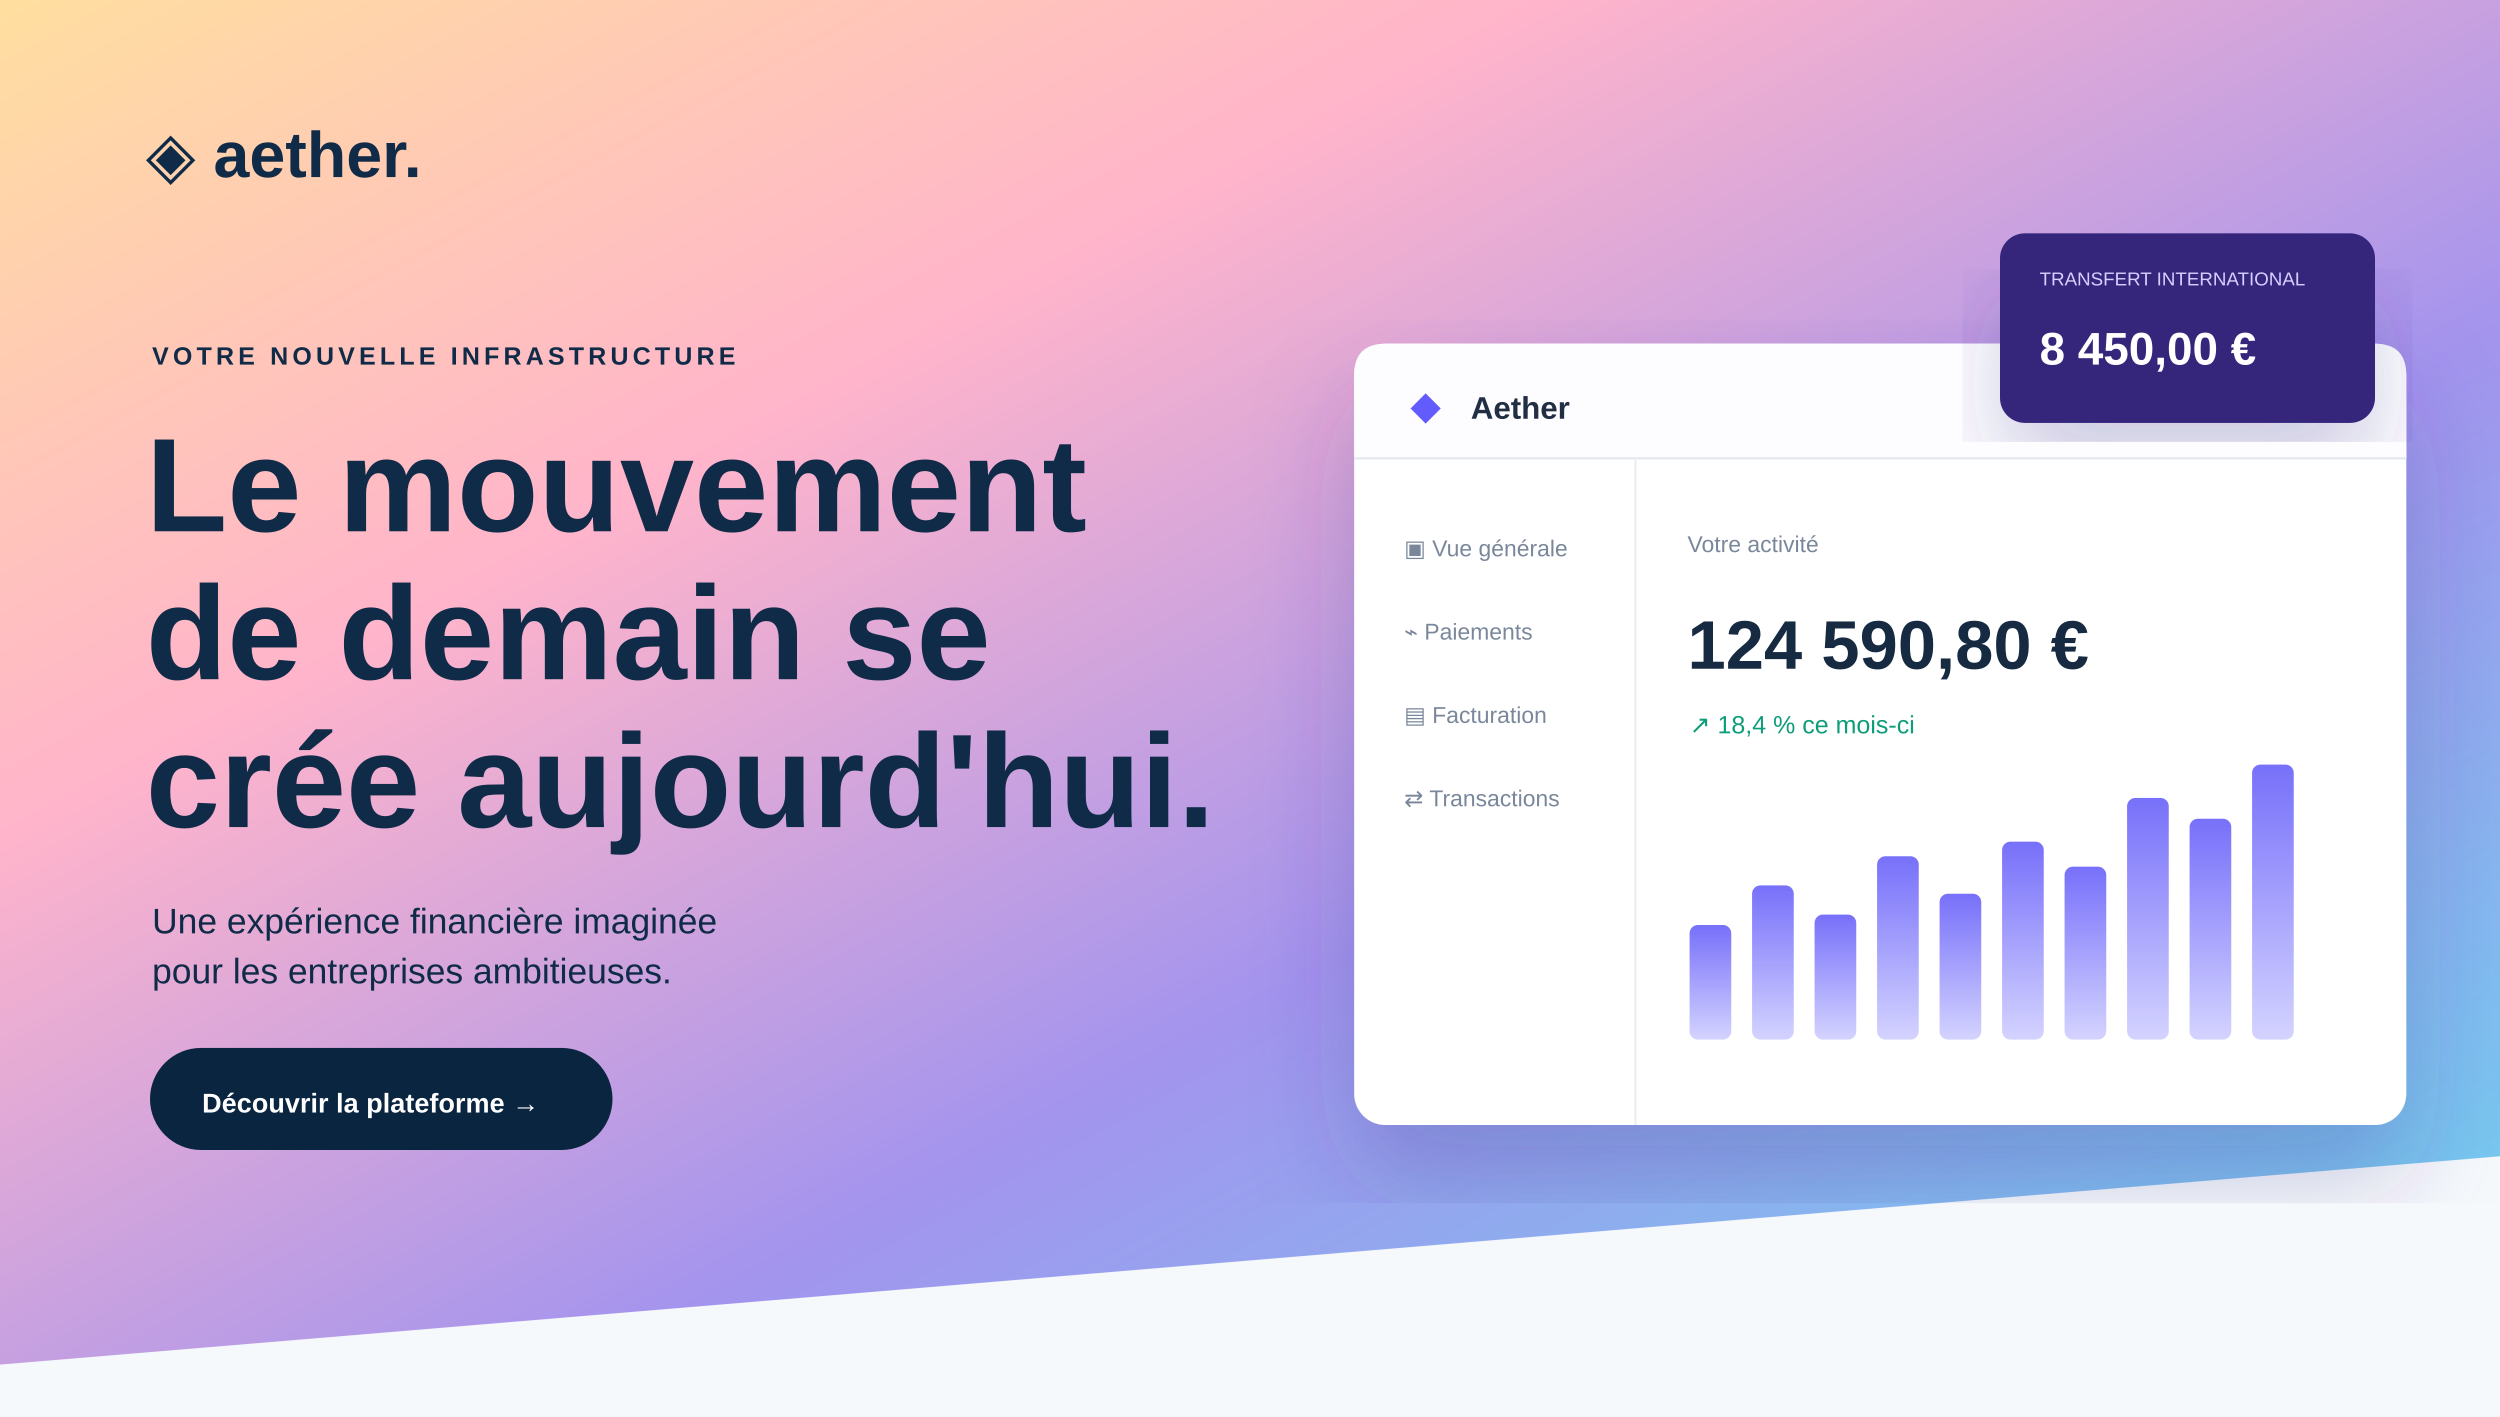
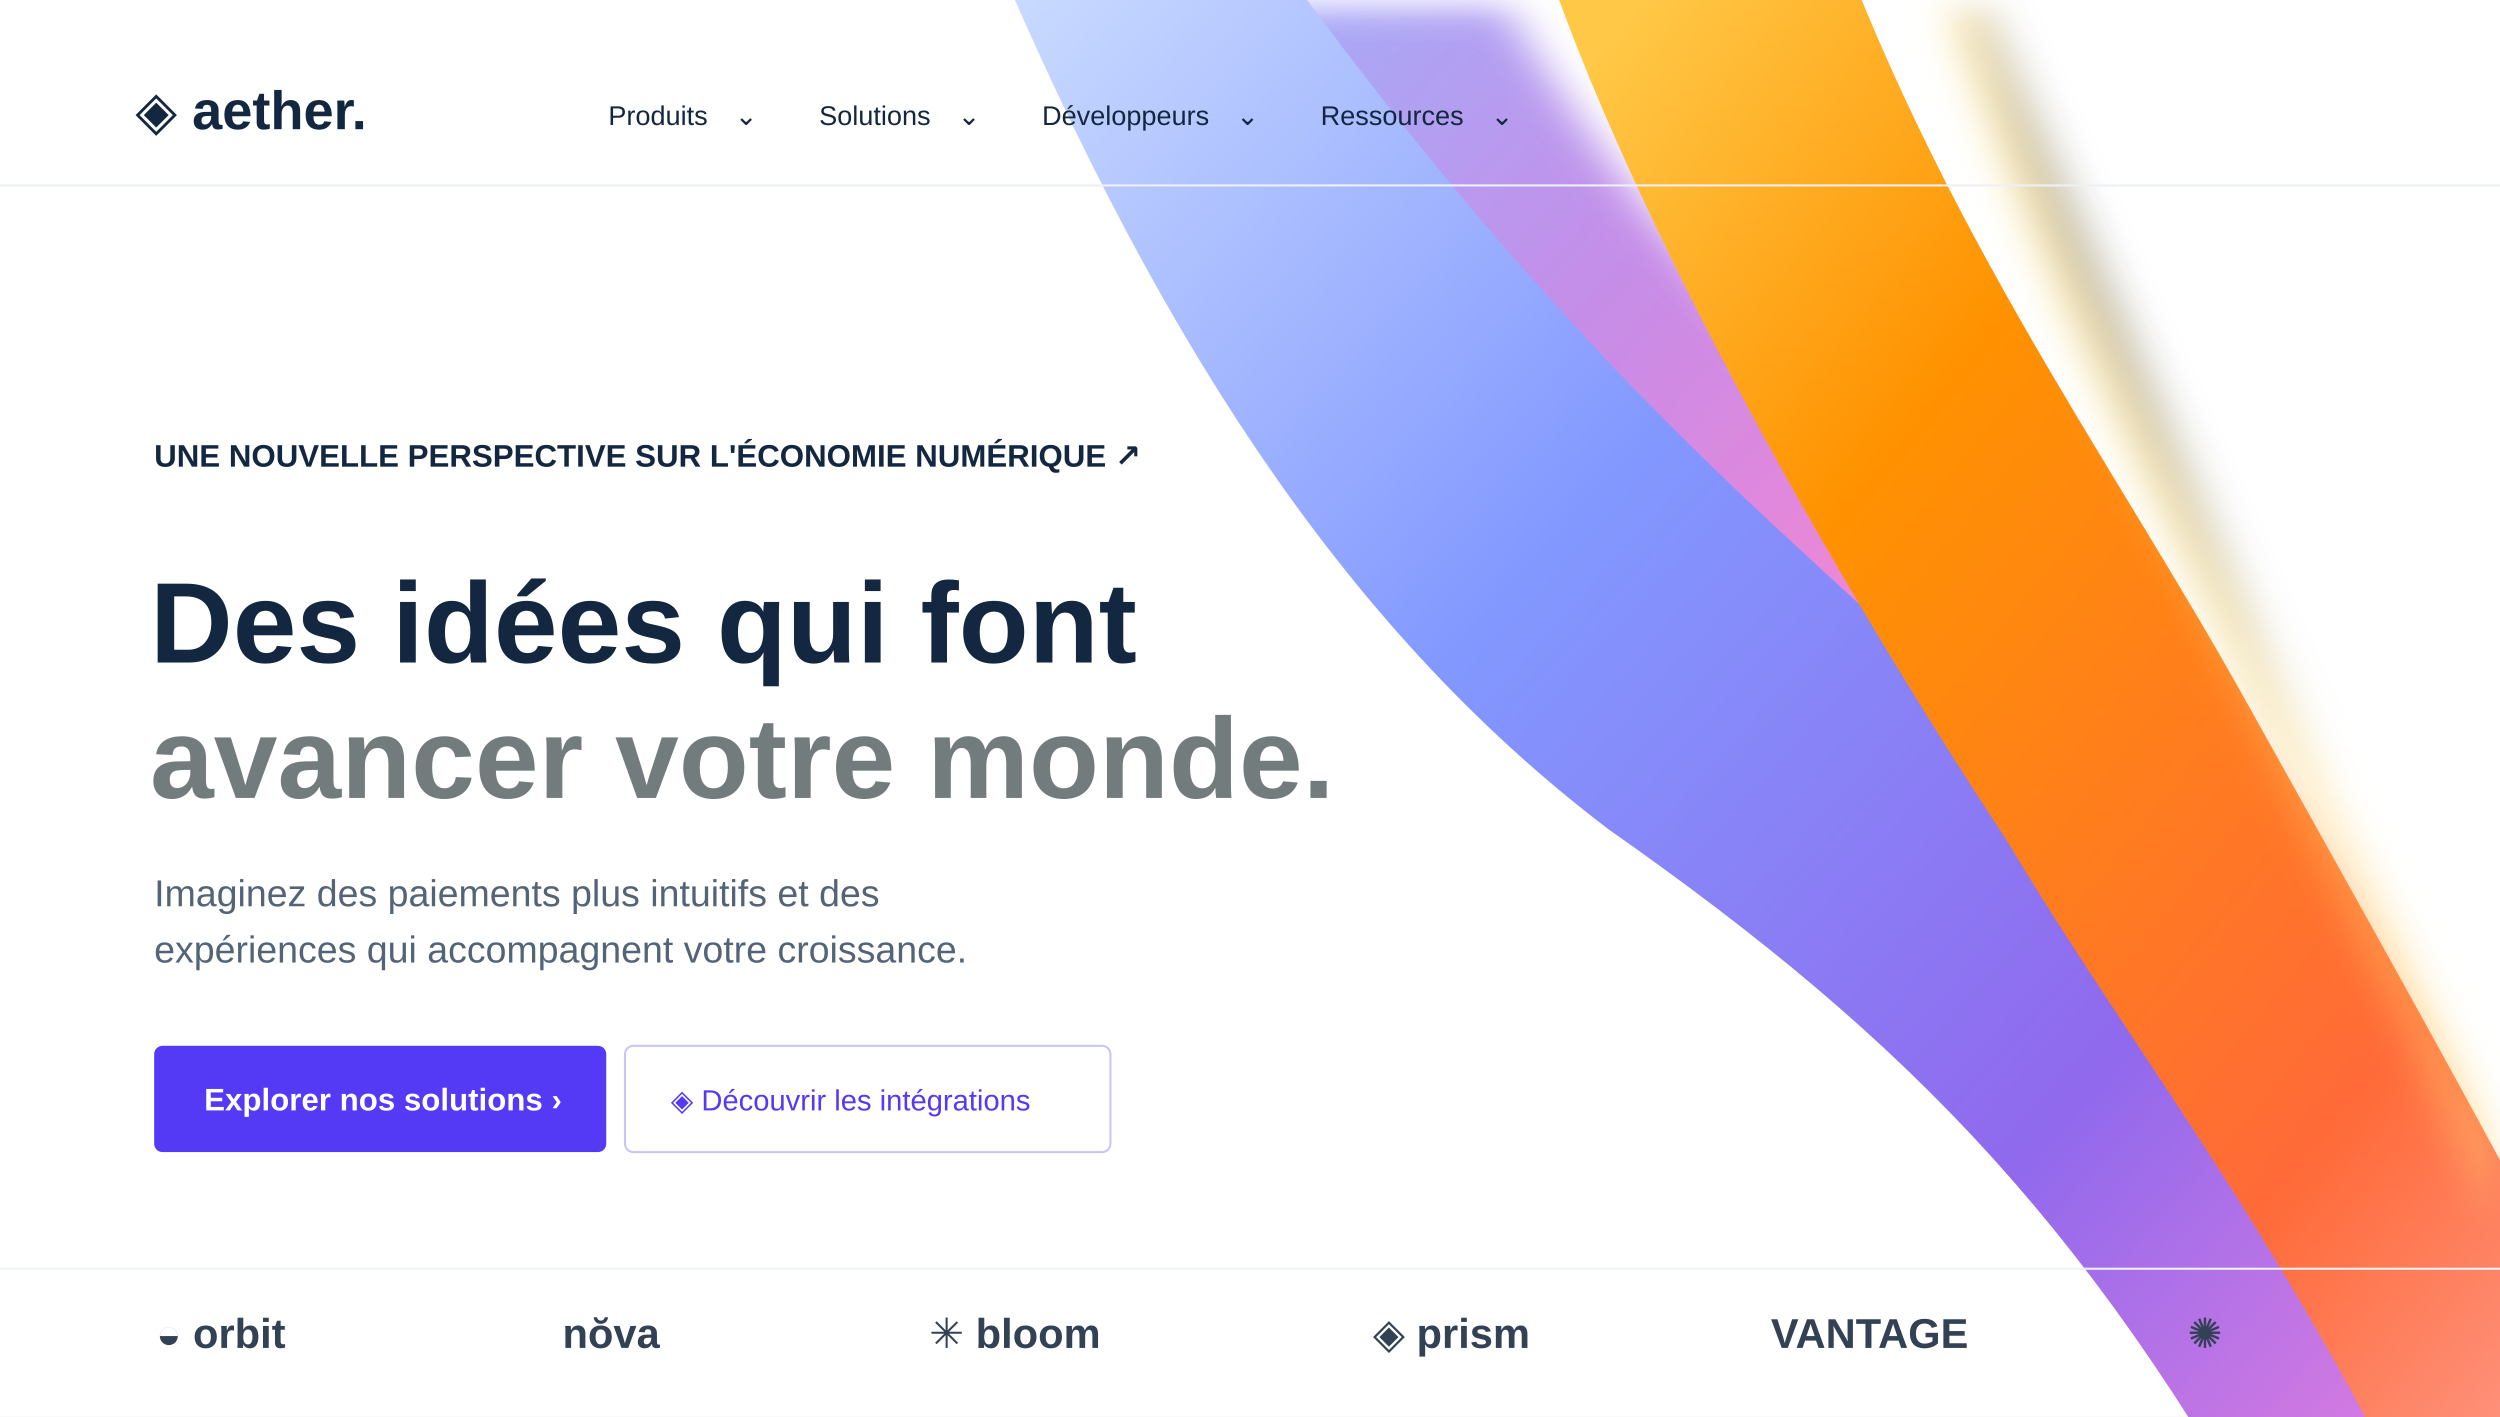
- <svg xmlns="http://www.w3.org/2000/svg" viewBox="0 0 1200 680" role="img" aria-labelledby="t d">
+ <svg xmlns="http://www.w3.org/2000/svg" viewBox="0 0 1200 680" role="img" aria-labelledby="title desc">
  <defs>
-     <linearGradient id="bg" x1="0" y1="0" x2="1" y2="1">
-       <stop stop-color="#ffdf9f" />
-       <stop offset=".31" stop-color="#ffb4cb" />
-       <stop offset=".62" stop-color="#a394ee" />
-       <stop offset="1" stop-color="#6cd4ef" />
+     <linearGradient id="pink" x1=".1" y1=".1" x2=".85" y2=".9">
+       <stop stop-color="#7f88f5" />
+       <stop offset=".25" stop-color="#af5bdd" />
+       <stop offset=".53" stop-color="#fa51bd" />
+       <stop offset=".8" stop-color="#ffa060" />
+       <stop offset="1" stop-color="#f7b43b" />
    </linearGradient>
-     <linearGradient id="bars" x2="0" y2="1">
-       <stop stop-color="#7770fa" />
-       <stop offset="1" stop-color="#d4d3ff" />
+     <linearGradient id="orange" x1=".2" y1="0" x2="1" y2="1">
+       <stop stop-color="#ffc847" />
+       <stop offset=".25" stop-color="#ff9200" />
+       <stop offset=".66" stop-color="#ff6a38" />
+       <stop offset="1" stop-color="#fdb7bd" />
    </linearGradient>
-     <filter id="shadow">
-       <feDropShadow dx="0" dy="26" stdDeviation="24" flood-color="#41378c" flood-opacity=".25" />
+     <linearGradient id="blue" x1="0" y1="0" x2="1" y2="1">
+       <stop stop-color="#d6e6ff" />
+       <stop offset=".38" stop-color="#8298ff" />
+       <stop offset=".7" stop-color="#9069ed" />
+       <stop offset="1" stop-color="#ff84da" />
+     </linearGradient>
+     <filter id="blur">
+       <feGaussianBlur stdDeviation="10" />
    </filter>
  </defs>
-   <rect width="1200" height="680" fill="#f6f9fc" />
-   <path d="M0 0H1200V555L0 655Z" fill="url(#bg)" />
-   <g fill="#102b48" font-family="Arial,sans-serif">
-     <text x="70" y="85" font-size="31" font-weight="bold">◈ aether.</text>
-     <text x="73" y="175" font-size="12" letter-spacing="2" font-weight="bold">VOTRE NOUVELLE INFRASTRUCTURE</text>
-     <text x="70" y="255" font-size="64" font-weight="bold">Le mouvement</text>
-     <text x="70" y="326" font-size="64" font-weight="bold">de demain se</text>
-     <text x="70" y="397" font-size="64" font-weight="bold">crée aujourd'hui.</text>
-     <text x="73" y="448" font-size="17">Une expérience financière imaginée</text>
-     <text x="73" y="472" font-size="17">pour les entreprises ambitieuses.</text>
+   <rect width="1200" height="680" fill="#fff" />
+   <path d="M675-80C760 81 849 183 994 286S1179 536 1267 764L1126 788C1036 587 936 452 816 360S609 156 540-30Z" fill="url(#pink)" filter="url(#blur)" opacity=".7" />
+   <path d="M570-80C671 65 750 159 861 261C1007 397 1105 464 1232 714L1107 778C1008 591 916 499 772 398C643 300 551 156 468-45Z" fill="url(#blue)" />
+   <path d="M866-75C923 100 1012 217 1080 340C1167 496 1242 629 1304 760L1195 800C1101 596 1033 520 963 403C878 274 774 90 735-40Z" fill="url(#orange)" />
+   <path d="M917-75C962 97 1032 221 1102 366S1227 624 1296 796" stroke="#ffdb75" stroke-width="11" opacity=".6" filter="url(#blur)" />
+   <g fill="#142741" font-family="Arial,sans-serif">
+     <text x="65" y="62" font-size="26" font-weight="bold">◈ aether.</text>
+     <text x="292" y="60" font-size="13">Produits　⌄　　 Solutions　⌄　　 Développeurs　⌄　　 Ressources　⌄</text>
  </g>
-   <rect x="72" y="503" width="222" height="49" rx="24.5" fill="#0a2540" />
-   <text x="97" y="534" font-size="13" fill="white" font-family="Arial,sans-serif" font-weight="bold">Découvrir la plateforme →</text>
-   <g filter="url(#shadow)">
-     <rect x="650" y="165" width="505" height="375" rx="15" fill="white" />
-     <path d="M665 165H1140Q1155 165 1155 180V220H650V180Q650 165 665 165Z" fill="#fdfdff" />
-     <path d="M650 220H1155" stroke="#e4e6ef" />
-     <path d="M785 220V540" stroke="#eaedf3" />
-     <text x="677" y="201" font-size="19" font-weight="bold" font-family="Arial,sans-serif" fill="#625cff">◆</text>
-     <text x="706" y="201" font-size="15" font-weight="bold" font-family="Arial,sans-serif" fill="#212d43">Aether</text>
-     <g font-family="Arial,sans-serif" font-size="11" fill="#7a879b">
-       <text x="674" y="267">▣ Vue générale</text>
-       <text x="674" y="307">⌁ Paiements</text>
-       <text x="674" y="347">▤ Facturation</text>
-       <text x="674" y="387">⇄ Transactions</text>
-       <text x="810" y="265">Votre activité</text>
-     </g>
-     <text x="810" y="321" font-size="33" font-weight="bold" font-family="Arial,sans-serif" fill="#152942">124 590,80 €</text>
-     <text x="811" y="352" font-size="12" fill="#0d9d78" font-family="Arial,sans-serif">↗ 18,4 % ce mois-ci</text>
-     <g fill="url(#bars)">
-       <rect x="811" y="444" width="20" height="55" rx="4" />
-       <rect x="841" y="425" width="20" height="74" rx="4" />
-       <rect x="871" y="439" width="20" height="60" rx="4" />
-       <rect x="901" y="411" width="20" height="88" rx="4" />
-       <rect x="931" y="429" width="20" height="70" rx="4" />
-       <rect x="961" y="404" width="20" height="95" rx="4" />
-       <rect x="991" y="416" width="20" height="83" rx="4" />
-       <rect x="1021" y="383" width="20" height="116" rx="4" />
-       <rect x="1051" y="393" width="20" height="106" rx="4" />
-       <rect x="1081" y="367" width="20" height="132" rx="4" />
-     </g>
+   <line x1="0" y1="89" x2="1200" y2="89" stroke="#edf0f4" />
+   <g font-family="Arial,sans-serif" fill="#142741">
+     <text x="74" y="224" font-size="15" font-weight="bold">UNE NOUVELLE PERSPECTIVE SUR L'ÉCONOMIE NUMÉRIQUE ↗</text>
+     <text x="72" y="318" font-size="55" font-weight="bold">Des idées qui font</text>
+     <text x="72" y="383" font-size="55" font-weight="bold" fill="#737c7d">avancer votre monde.</text>
+     <text x="74" y="435" font-size="18" fill="#536477">Imaginez des paiements plus intuitifs et des</text>
+     <text x="74" y="462" font-size="18" fill="#536477">expériences qui accompagnent votre croissance.</text>
  </g>
-   <rect x="960" y="112" width="180" height="91" rx="12" fill="#34257c" filter="url(#shadow)" />
-   <text x="979" y="137" font-size="9" font-family="Arial,sans-serif" fill="#d7d0ff">TRANSFERT INTERNATIONAL</text>
-   <text x="979" y="175" font-size="22" font-family="Arial,sans-serif" font-weight="bold" fill="#fff">8 450,00 €</text>
+   <rect x="74" y="502" width="217" height="51" rx="4" fill="#5439f5" />
+   <text x="98" y="533" font-size="15" font-family="Arial,sans-serif" fill="white" font-weight="bold">Explorer nos solutions ›</text>
+   <rect x="300" y="502" width="233" height="51" rx="4" fill="#fff" stroke="#c7c5fa" />
+   <text x="322" y="533" font-size="14" font-family="Arial,sans-serif" fill="#5439f5">◈  Découvrir les intégrations</text>
+   <line x1="0" y1="609" x2="1200" y2="609" stroke="#edf0f4" />
+   <g fill="#334155" font-size="20" font-family="Arial,sans-serif" font-weight="bold">
+     <text x="75" y="647">◒ orbit</text>
+     <text x="270" y="647">nŏva</text>
+     <text x="446" y="647">✳ bloom</text>
+     <text x="659" y="647">◈ prism</text>
+     <text x="850" y="647">VANTAGE</text>
+     <text x="1050" y="647">✺</text>
+   </g>
</svg>
